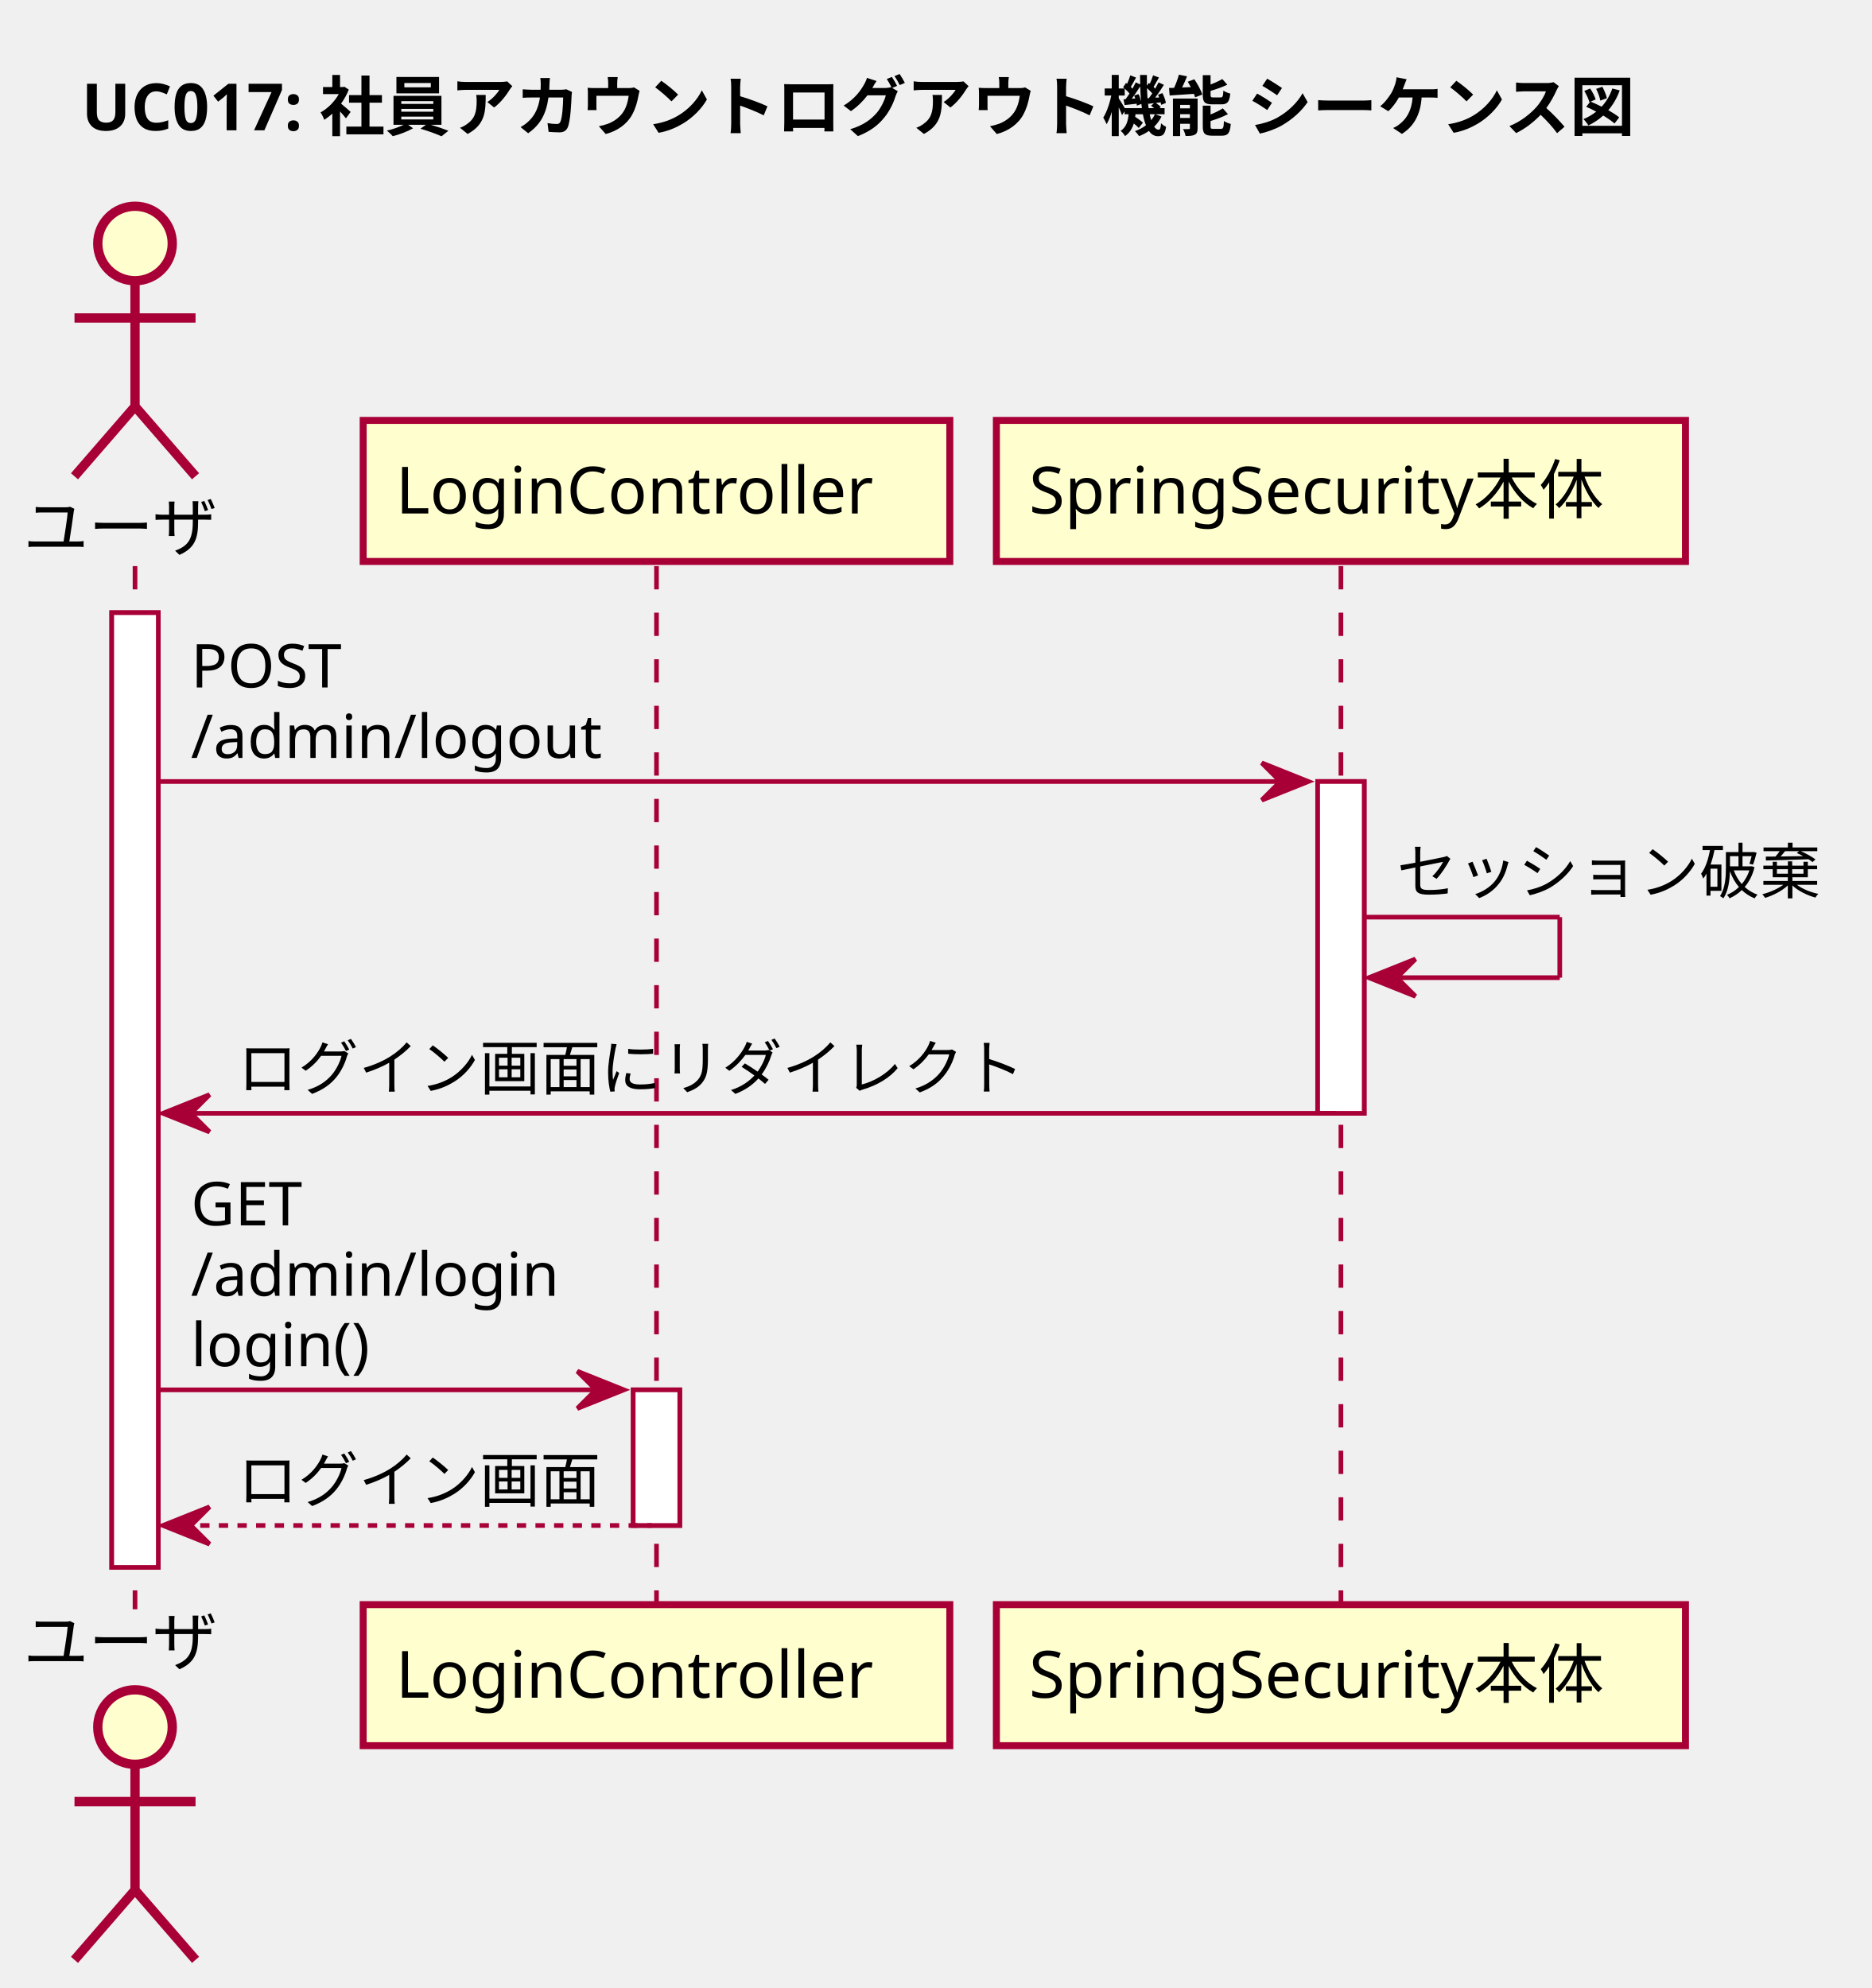
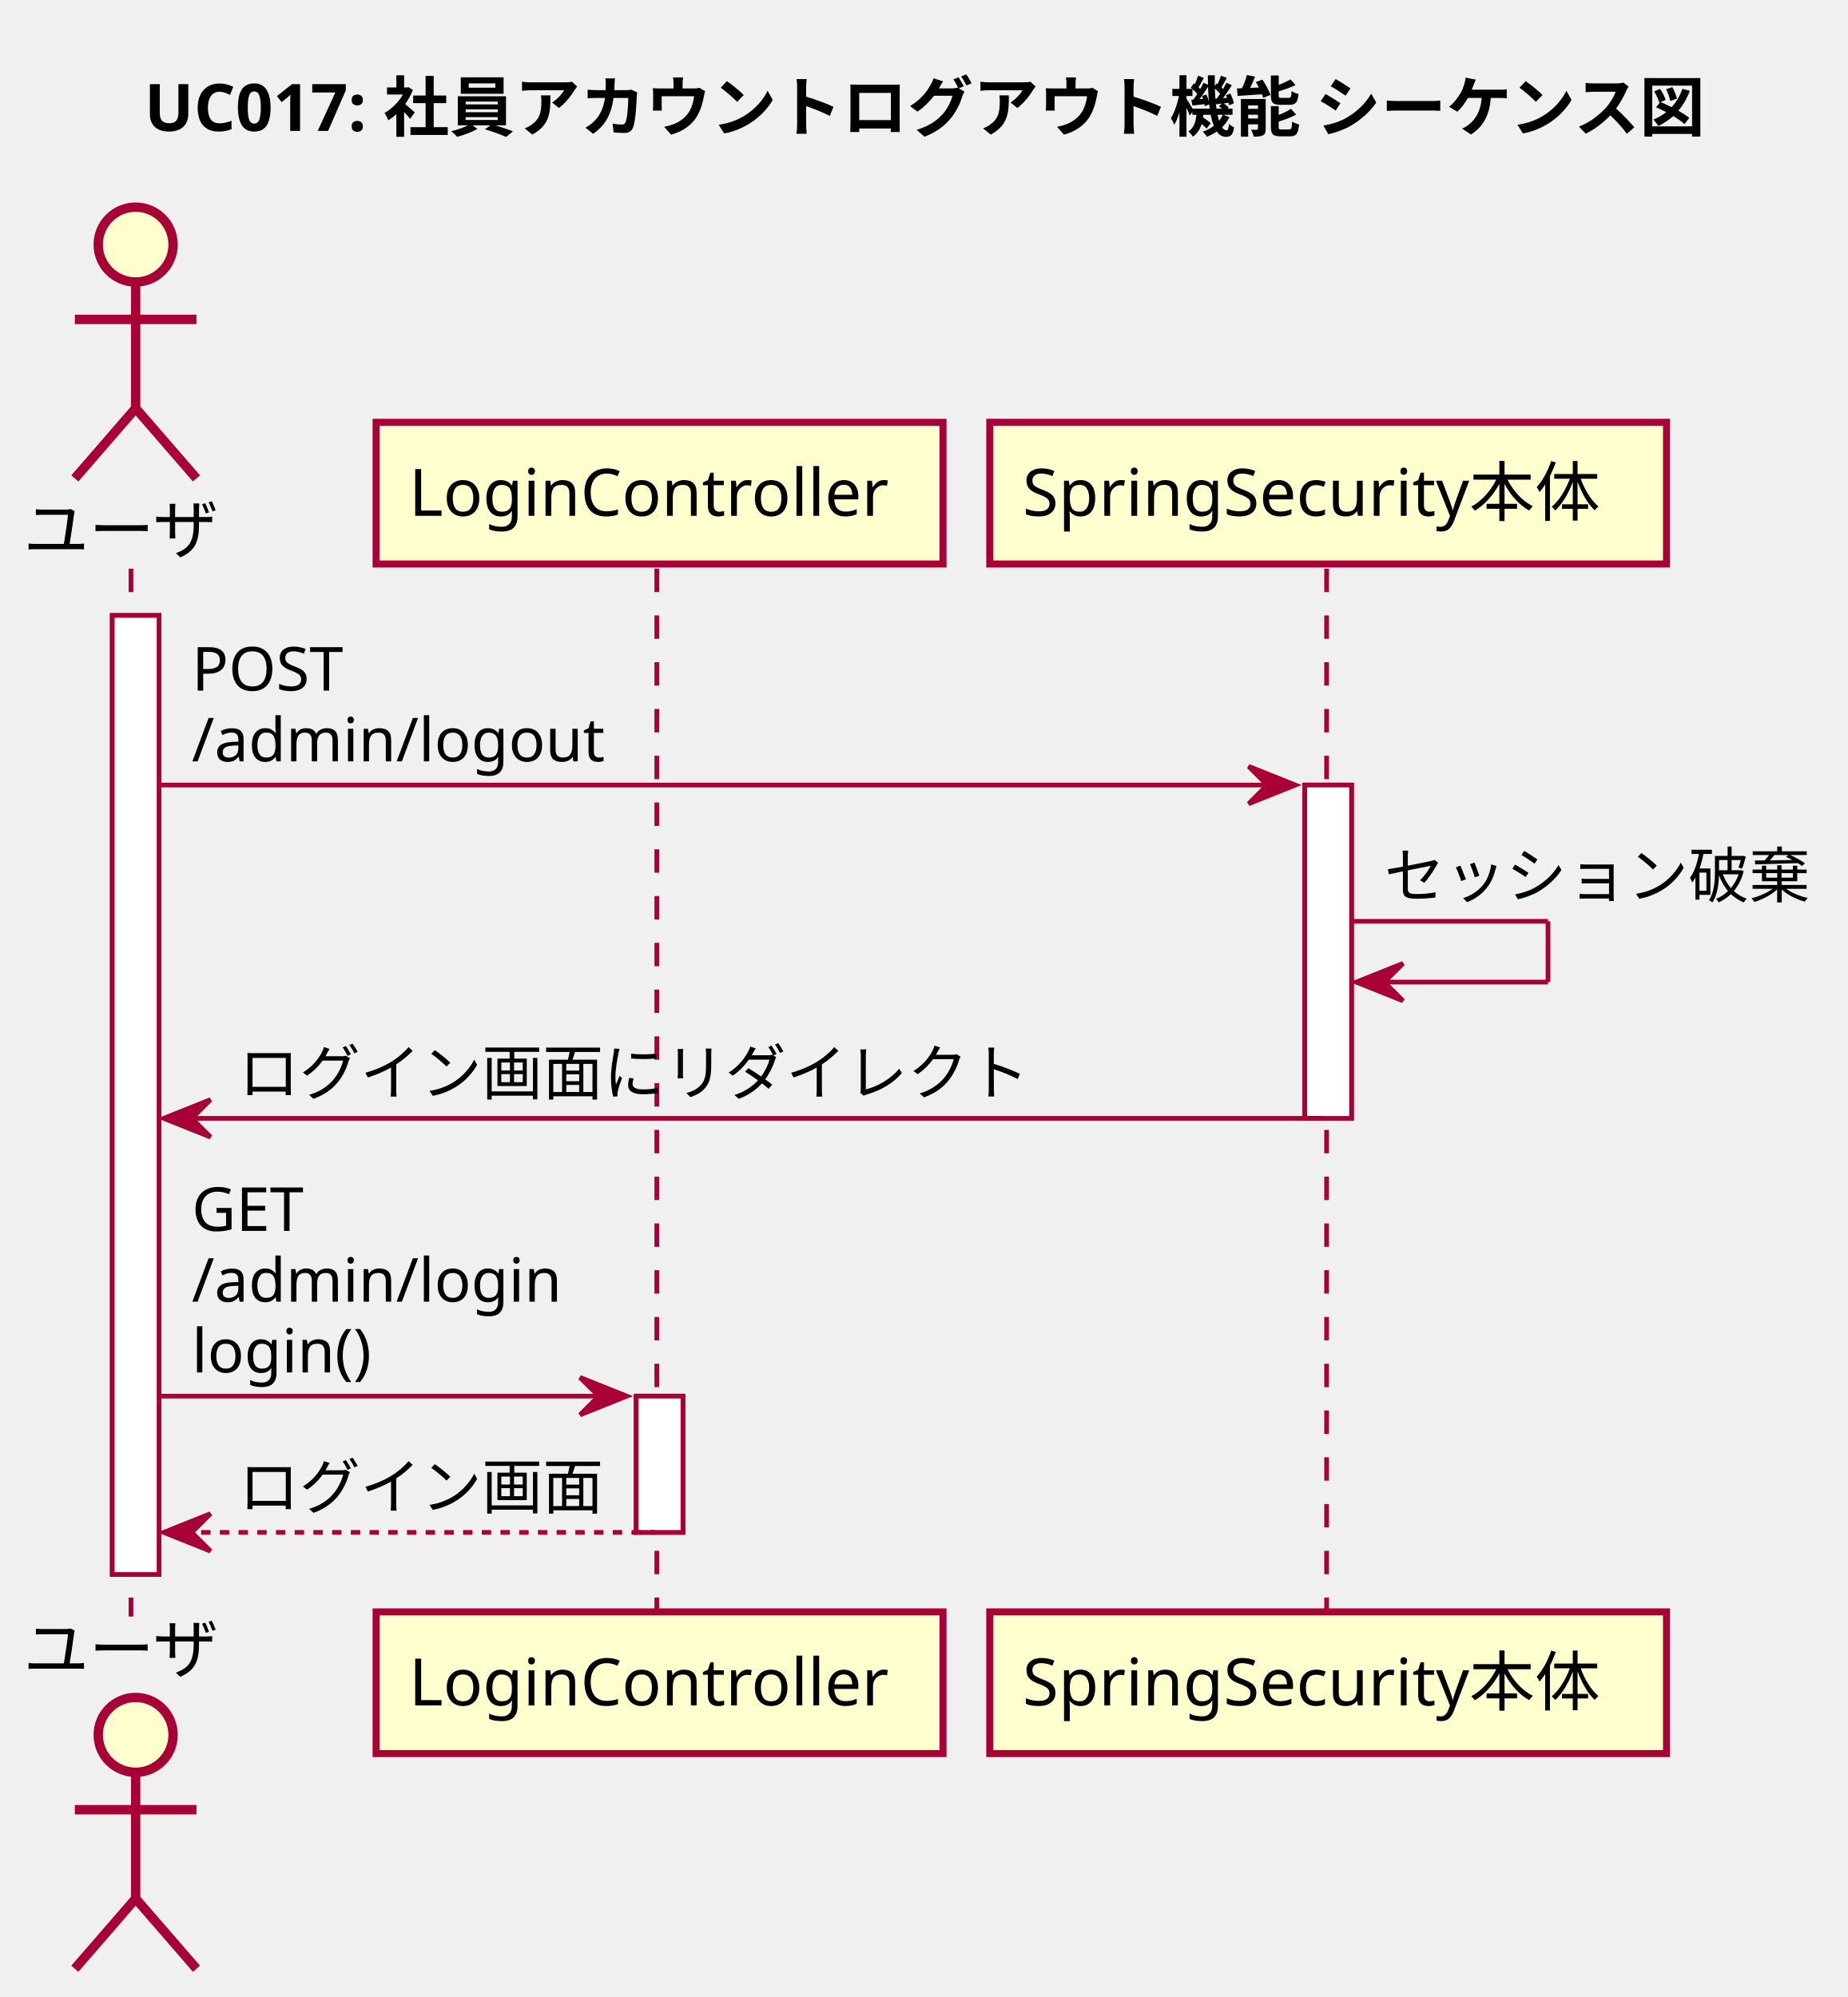
- <svg xmlns="http://www.w3.org/2000/svg" contentStyleType="text/css" height="427px" preserveAspectRatio="none" style="width:402px;height:427px;background:#FFFFFF;" version="1.1" viewBox="0 0 402 427" width="402px" zoomAndPan="magnify">
+ <svg xmlns="http://www.w3.org/2000/svg" contentStyleType="text/css" height="427px" preserveAspectRatio="none" style="width:395px;height:427px;background:#FFFFFF;" version="1.1" viewBox="0 0 395 427" width="395px" zoomAndPan="magnify">
  <defs />
  <g>
-     <text fill="#000000" font-family="sans-serif" font-size="14" font-weight="bold" lengthAdjust="spacing" textLength="367" x="17.5" y="27.995">UC017: 社員アカウントログアウト機能 シーケンス図</text>
+     <text fill="#000000" font-family="sans-serif" font-size="14" font-weight="bold" lengthAdjust="spacing" textLength="346.212" x="30.858" y="27.995">UC017: 社員アカウントログアウト機能 シーケンス図</text>
    <rect fill="#FFFFFF" height="205.062" style="stroke:#A80036;stroke-width:1.0;" width="10" x="24" y="131.594" />
    <rect fill="#FFFFFF" height="29.133" style="stroke:#A80036;stroke-width:1.0;" width="10" x="136" y="298.523" />
-     <rect fill="#FFFFFF" height="71.266" style="stroke:#A80036;stroke-width:1.0;" width="10" x="283" y="167.859" />
-     <line style="stroke:#A80036;stroke-width:1.0;stroke-dasharray:5.0,5.0;" x1="29" x2="29" y1="121.594" y2="345.656" />
-     <line style="stroke:#A80036;stroke-width:1.0;stroke-dasharray:5.0,5.0;" x1="141" x2="141" y1="121.594" y2="345.656" />
-     <line style="stroke:#A80036;stroke-width:1.0;stroke-dasharray:5.0,5.0;" x1="288" x2="288" y1="121.594" y2="345.656" />
+     <rect fill="#FFFFFF" height="71.266" style="stroke:#A80036;stroke-width:1.0;" width="10" x="278.928" y="167.859" />
+     <line style="stroke:#A80036;stroke-width:1.0;stroke-dasharray:5.0,5.0;" x1="28" x2="28" y1="121.594" y2="345.656" />
+     <line style="stroke:#A80036;stroke-width:1.0;stroke-dasharray:5.0,5.0;" x1="140.406" x2="140.406" y1="121.594" y2="345.656" />
+     <line style="stroke:#A80036;stroke-width:1.0;stroke-dasharray:5.0,5.0;" x1="283.594" x2="283.594" y1="121.594" y2="345.656" />
    <text fill="#000000" font-family="sans-serif" font-size="14" lengthAdjust="spacing" textLength="42" x="5" y="118.292">ユーザ</text>
    <ellipse cx="29" cy="52.297" fill="#FEFECE" rx="8" ry="8" style="stroke:#A80036;stroke-width:2.0;" />
    <path d="M29,60.297 L29,87.297 M16,68.297 L42,68.297 M29,87.297 L16,102.297 M29,87.297 L42,102.297 " fill="none" style="stroke:#A80036;stroke-width:2.0;" />
    <text fill="#000000" font-family="sans-serif" font-size="14" lengthAdjust="spacing" textLength="42" x="5" y="357.651">ユーザ</text>
    <ellipse cx="29" cy="370.953" fill="#FEFECE" rx="8" ry="8" style="stroke:#A80036;stroke-width:2.0;" />
    <path d="M29,378.953 L29,405.953 M16,386.953 L42,386.953 M29,405.953 L16,420.953 M29,405.953 L42,420.953 " fill="none" style="stroke:#A80036;stroke-width:2.0;" />
-     <rect fill="#FEFECE" height="30.297" style="stroke:#A80036;stroke-width:1.5;" width="126" x="78" y="90.297" />
-     <text fill="#000000" font-family="sans-serif" font-size="14" lengthAdjust="spacing" textLength="112" x="85" y="110.292">LoginController</text>
-     <rect fill="#FEFECE" height="30.297" style="stroke:#A80036;stroke-width:1.5;" width="126" x="78" y="344.656" />
-     <text fill="#000000" font-family="sans-serif" font-size="14" lengthAdjust="spacing" textLength="112" x="85" y="364.651">LoginController</text>
-     <rect fill="#FEFECE" height="30.297" style="stroke:#A80036;stroke-width:1.5;" width="148" x="214" y="90.297" />
-     <text fill="#000000" font-family="sans-serif" font-size="14" lengthAdjust="spacing" textLength="134" x="221" y="110.292">SpringSecurity本体</text>
-     <rect fill="#FEFECE" height="30.297" style="stroke:#A80036;stroke-width:1.5;" width="148" x="214" y="344.656" />
-     <text fill="#000000" font-family="sans-serif" font-size="14" lengthAdjust="spacing" textLength="134" x="221" y="364.651">SpringSecurity本体</text>
+     <rect fill="#FEFECE" height="30.297" style="stroke:#A80036;stroke-width:1.5;" width="121.188" x="80.406" y="90.297" />
+     <text fill="#000000" font-family="sans-serif" font-size="14" lengthAdjust="spacing" textLength="107.188" x="87.406" y="110.292">LoginController</text>
+     <rect fill="#FEFECE" height="30.297" style="stroke:#A80036;stroke-width:1.5;" width="121.188" x="80.406" y="344.656" />
+     <text fill="#000000" font-family="sans-serif" font-size="14" lengthAdjust="spacing" textLength="107.188" x="87.406" y="364.651">LoginController</text>
+     <rect fill="#FEFECE" height="30.297" style="stroke:#A80036;stroke-width:1.5;" width="144.669" x="211.594" y="90.297" />
+     <text fill="#000000" font-family="sans-serif" font-size="14" lengthAdjust="spacing" textLength="130.669" x="218.594" y="110.292">SpringSecurity本体</text>
+     <rect fill="#FEFECE" height="30.297" style="stroke:#A80036;stroke-width:1.5;" width="144.669" x="211.594" y="344.656" />
+     <text fill="#000000" font-family="sans-serif" font-size="14" lengthAdjust="spacing" textLength="130.669" x="218.594" y="364.651">SpringSecurity本体</text>
    <rect fill="#FFFFFF" height="205.062" style="stroke:#A80036;stroke-width:1.0;" width="10" x="24" y="131.594" />
    <rect fill="#FFFFFF" height="29.133" style="stroke:#A80036;stroke-width:1.0;" width="10" x="136" y="298.523" />
-     <rect fill="#FFFFFF" height="71.266" style="stroke:#A80036;stroke-width:1.0;" width="10" x="283" y="167.859" />
-     <polygon fill="#A80036" points="271,163.859,281,167.859,271,171.859,275,167.859" style="stroke:#A80036;stroke-width:1.0;" />
-     <line style="stroke:#A80036;stroke-width:1.0;" x1="34" x2="277" y1="167.859" y2="167.859" />
-     <text fill="#000000" font-family="sans-serif" font-size="13" lengthAdjust="spacing" textLength="34" x="41" y="147.661">POST</text>
-     <text fill="#000000" font-family="sans-serif" font-size="13" lengthAdjust="spacing" textLength="88" x="41" y="162.793">/admin/logout</text>
-     <line style="stroke:#A80036;stroke-width:1.0;" x1="293" x2="335" y1="196.992" y2="196.992" />
-     <line style="stroke:#A80036;stroke-width:1.0;" x1="335" x2="335" y1="196.992" y2="209.992" />
-     <line style="stroke:#A80036;stroke-width:1.0;" x1="294" x2="335" y1="209.992" y2="209.992" />
-     <polygon fill="#A80036" points="304,205.992,294,209.992,304,213.992,300,209.992" style="stroke:#A80036;stroke-width:1.0;" />
-     <text fill="#000000" font-family="sans-serif" font-size="13" lengthAdjust="spacing" textLength="91" x="300" y="191.926">セッション破棄</text>
+     <rect fill="#FFFFFF" height="71.266" style="stroke:#A80036;stroke-width:1.0;" width="10" x="278.928" y="167.859" />
+     <polygon fill="#A80036" points="266.928,163.859,276.928,167.859,266.928,171.859,270.928,167.859" style="stroke:#A80036;stroke-width:1.0;" />
+     <line style="stroke:#A80036;stroke-width:1.0;" x1="34" x2="272.928" y1="167.859" y2="167.859" />
+     <text fill="#000000" font-family="sans-serif" font-size="13" lengthAdjust="spacing" textLength="34.265" x="41" y="147.661">POST</text>
+     <text fill="#000000" font-family="sans-serif" font-size="13" lengthAdjust="spacing" textLength="90.6" x="41" y="162.793">/admin/logout</text>
+     <line style="stroke:#A80036;stroke-width:1.0;" x1="288.928" x2="330.928" y1="196.992" y2="196.992" />
+     <line style="stroke:#A80036;stroke-width:1.0;" x1="330.928" x2="330.928" y1="196.992" y2="209.992" />
+     <line style="stroke:#A80036;stroke-width:1.0;" x1="289.928" x2="330.928" y1="209.992" y2="209.992" />
+     <polygon fill="#A80036" points="299.928,205.992,289.928,209.992,299.928,213.992,295.928,209.992" style="stroke:#A80036;stroke-width:1.0;" />
+     <text fill="#000000" font-family="sans-serif" font-size="13" lengthAdjust="spacing" textLength="91" x="295.928" y="191.926">セッション破棄</text>
    <polygon fill="#A80036" points="45,235.125,35,239.125,45,243.125,41,239.125" style="stroke:#A80036;stroke-width:1.0;" />
-     <line style="stroke:#A80036;stroke-width:1.0;" x1="39" x2="287" y1="239.125" y2="239.125" />
+     <line style="stroke:#A80036;stroke-width:1.0;" x1="39" x2="282.928" y1="239.125" y2="239.125" />
    <text fill="#000000" font-family="sans-serif" font-size="13" lengthAdjust="spacing" textLength="169" x="51" y="234.059">ログイン画面にリダイレクト</text>
    <polygon fill="#A80036" points="124,294.523,134,298.523,124,302.523,128,298.523" style="stroke:#A80036;stroke-width:1.0;" />
    <line style="stroke:#A80036;stroke-width:1.0;" x1="34" x2="130" y1="298.523" y2="298.523" />
-     <text fill="#000000" font-family="sans-serif" font-size="13" lengthAdjust="spacing" textLength="26" x="41" y="263.192">GET</text>
-     <text fill="#000000" font-family="sans-serif" font-size="13" lengthAdjust="spacing" textLength="78" x="41" y="278.325">/admin/login</text>
-     <text fill="#000000" font-family="sans-serif" font-size="13" lengthAdjust="spacing" textLength="40" x="41" y="293.457">login()</text>
+     <text fill="#000000" font-family="sans-serif" font-size="13" lengthAdjust="spacing" textLength="26.229" x="41" y="263.192">GET</text>
+     <text fill="#000000" font-family="sans-serif" font-size="13" lengthAdjust="spacing" textLength="81.161" x="41" y="278.325">/admin/login</text>
+     <text fill="#000000" font-family="sans-serif" font-size="13" lengthAdjust="spacing" textLength="41.812" x="41" y="293.457">login()</text>
    <polygon fill="#A80036" points="45,323.656,35,327.656,45,331.656,41,327.656" style="stroke:#A80036;stroke-width:1.0;" />
    <line style="stroke:#A80036;stroke-width:1.0;stroke-dasharray:2.0,2.0;" x1="39" x2="140" y1="327.656" y2="327.656" />
    <text fill="#000000" font-family="sans-serif" font-size="13" lengthAdjust="spacing" textLength="78" x="51" y="322.59">ログイン画面</text>
  </g>
</svg>
